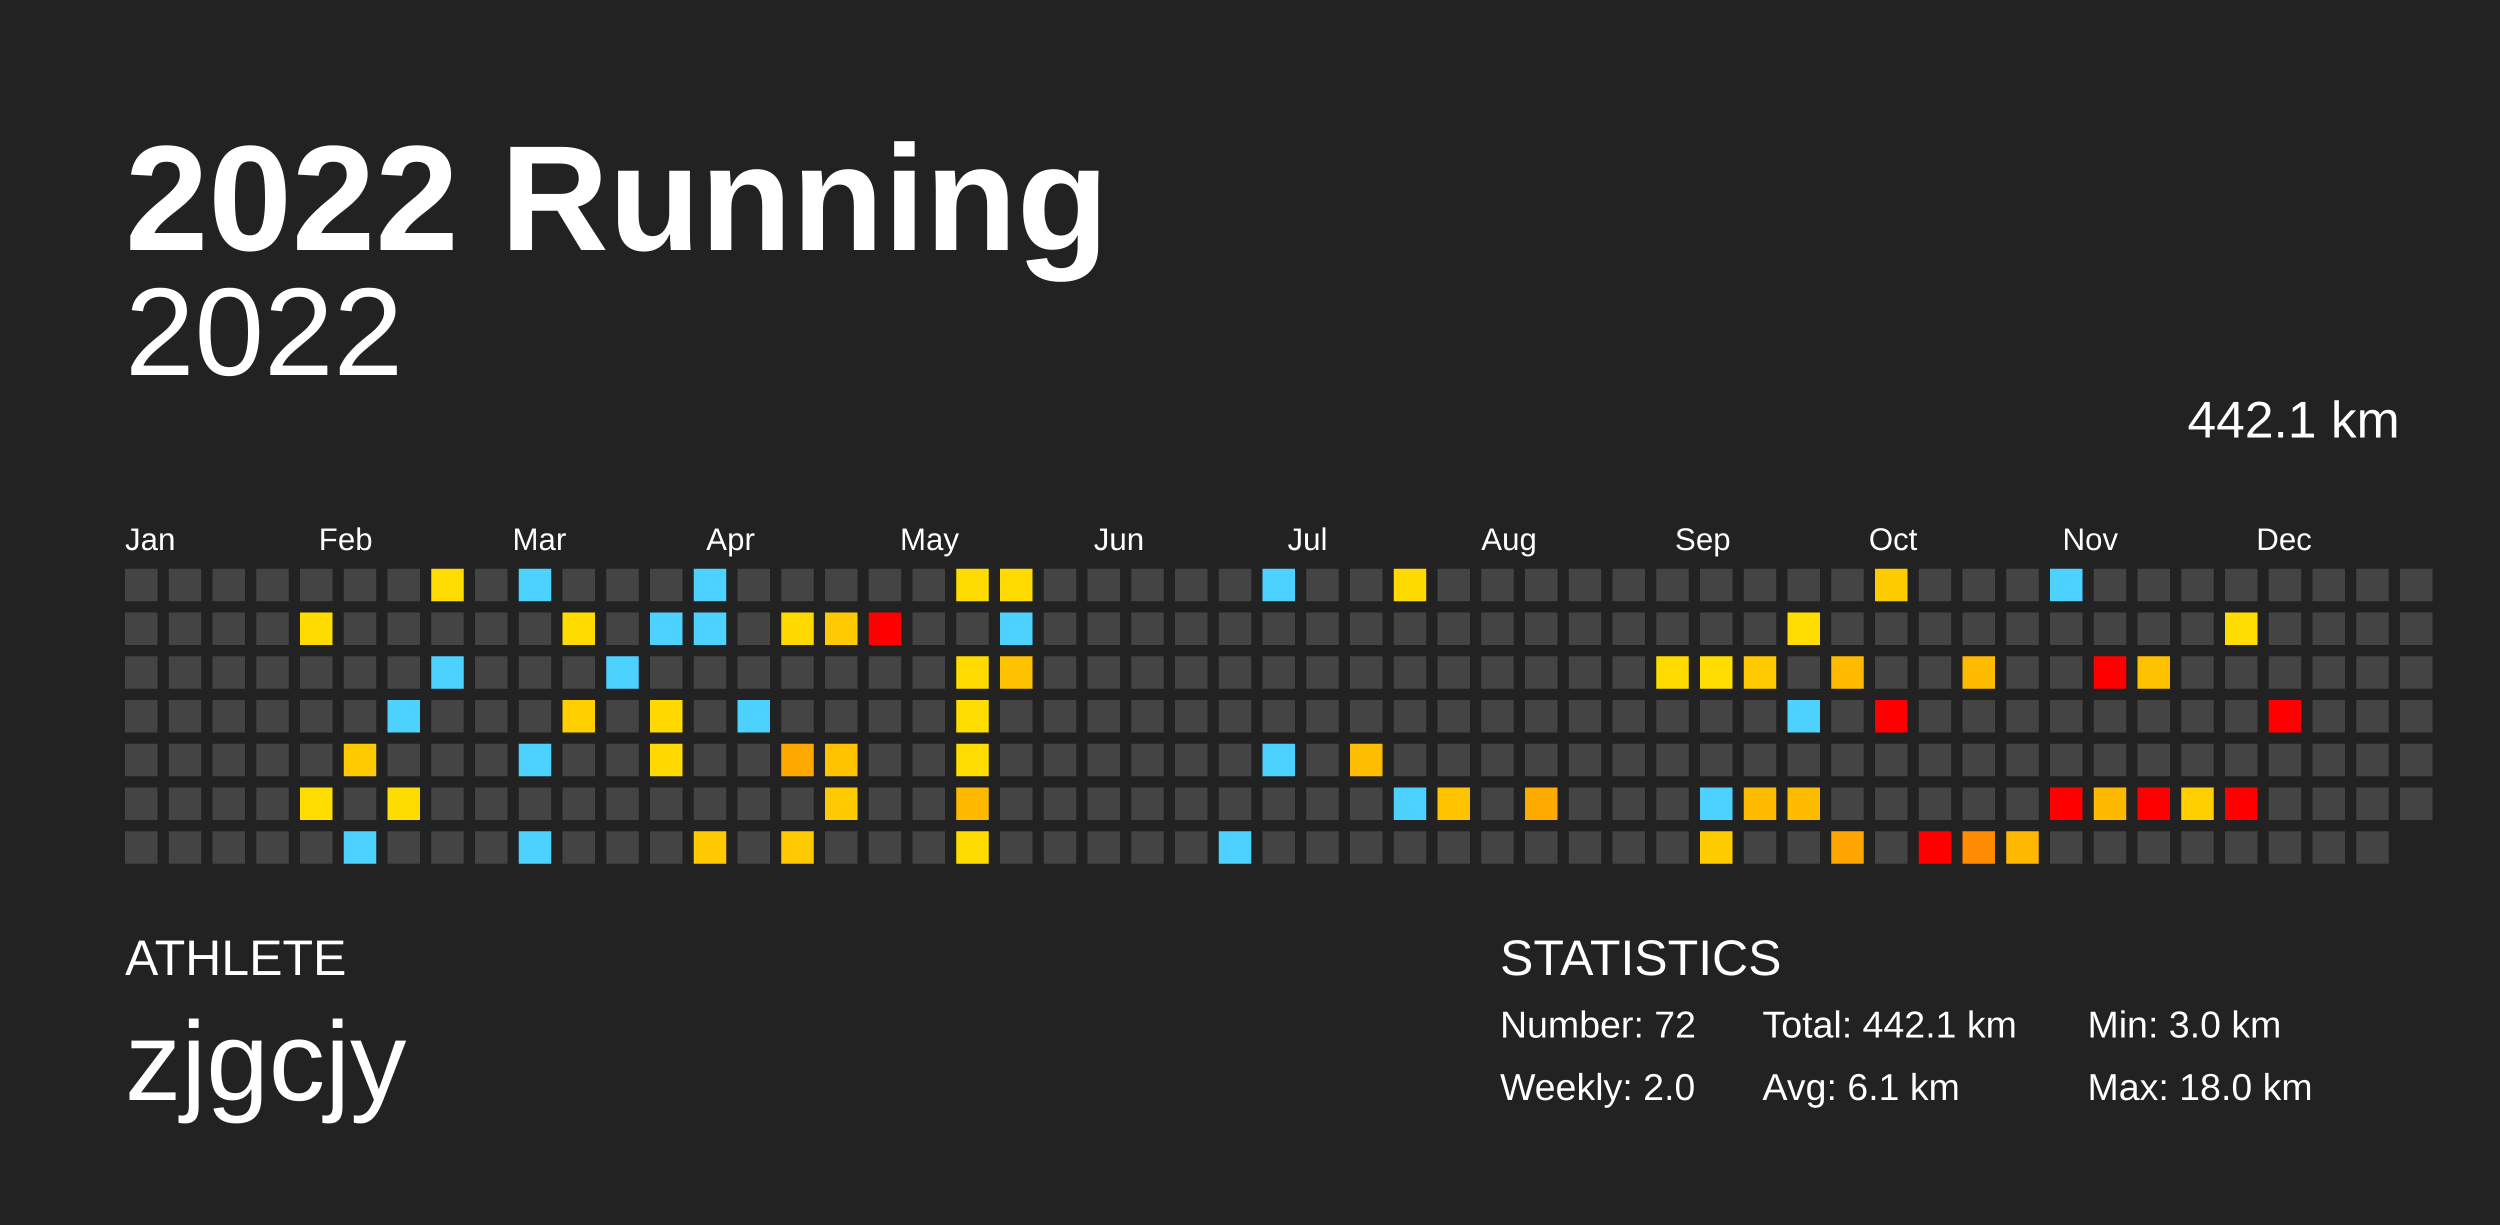
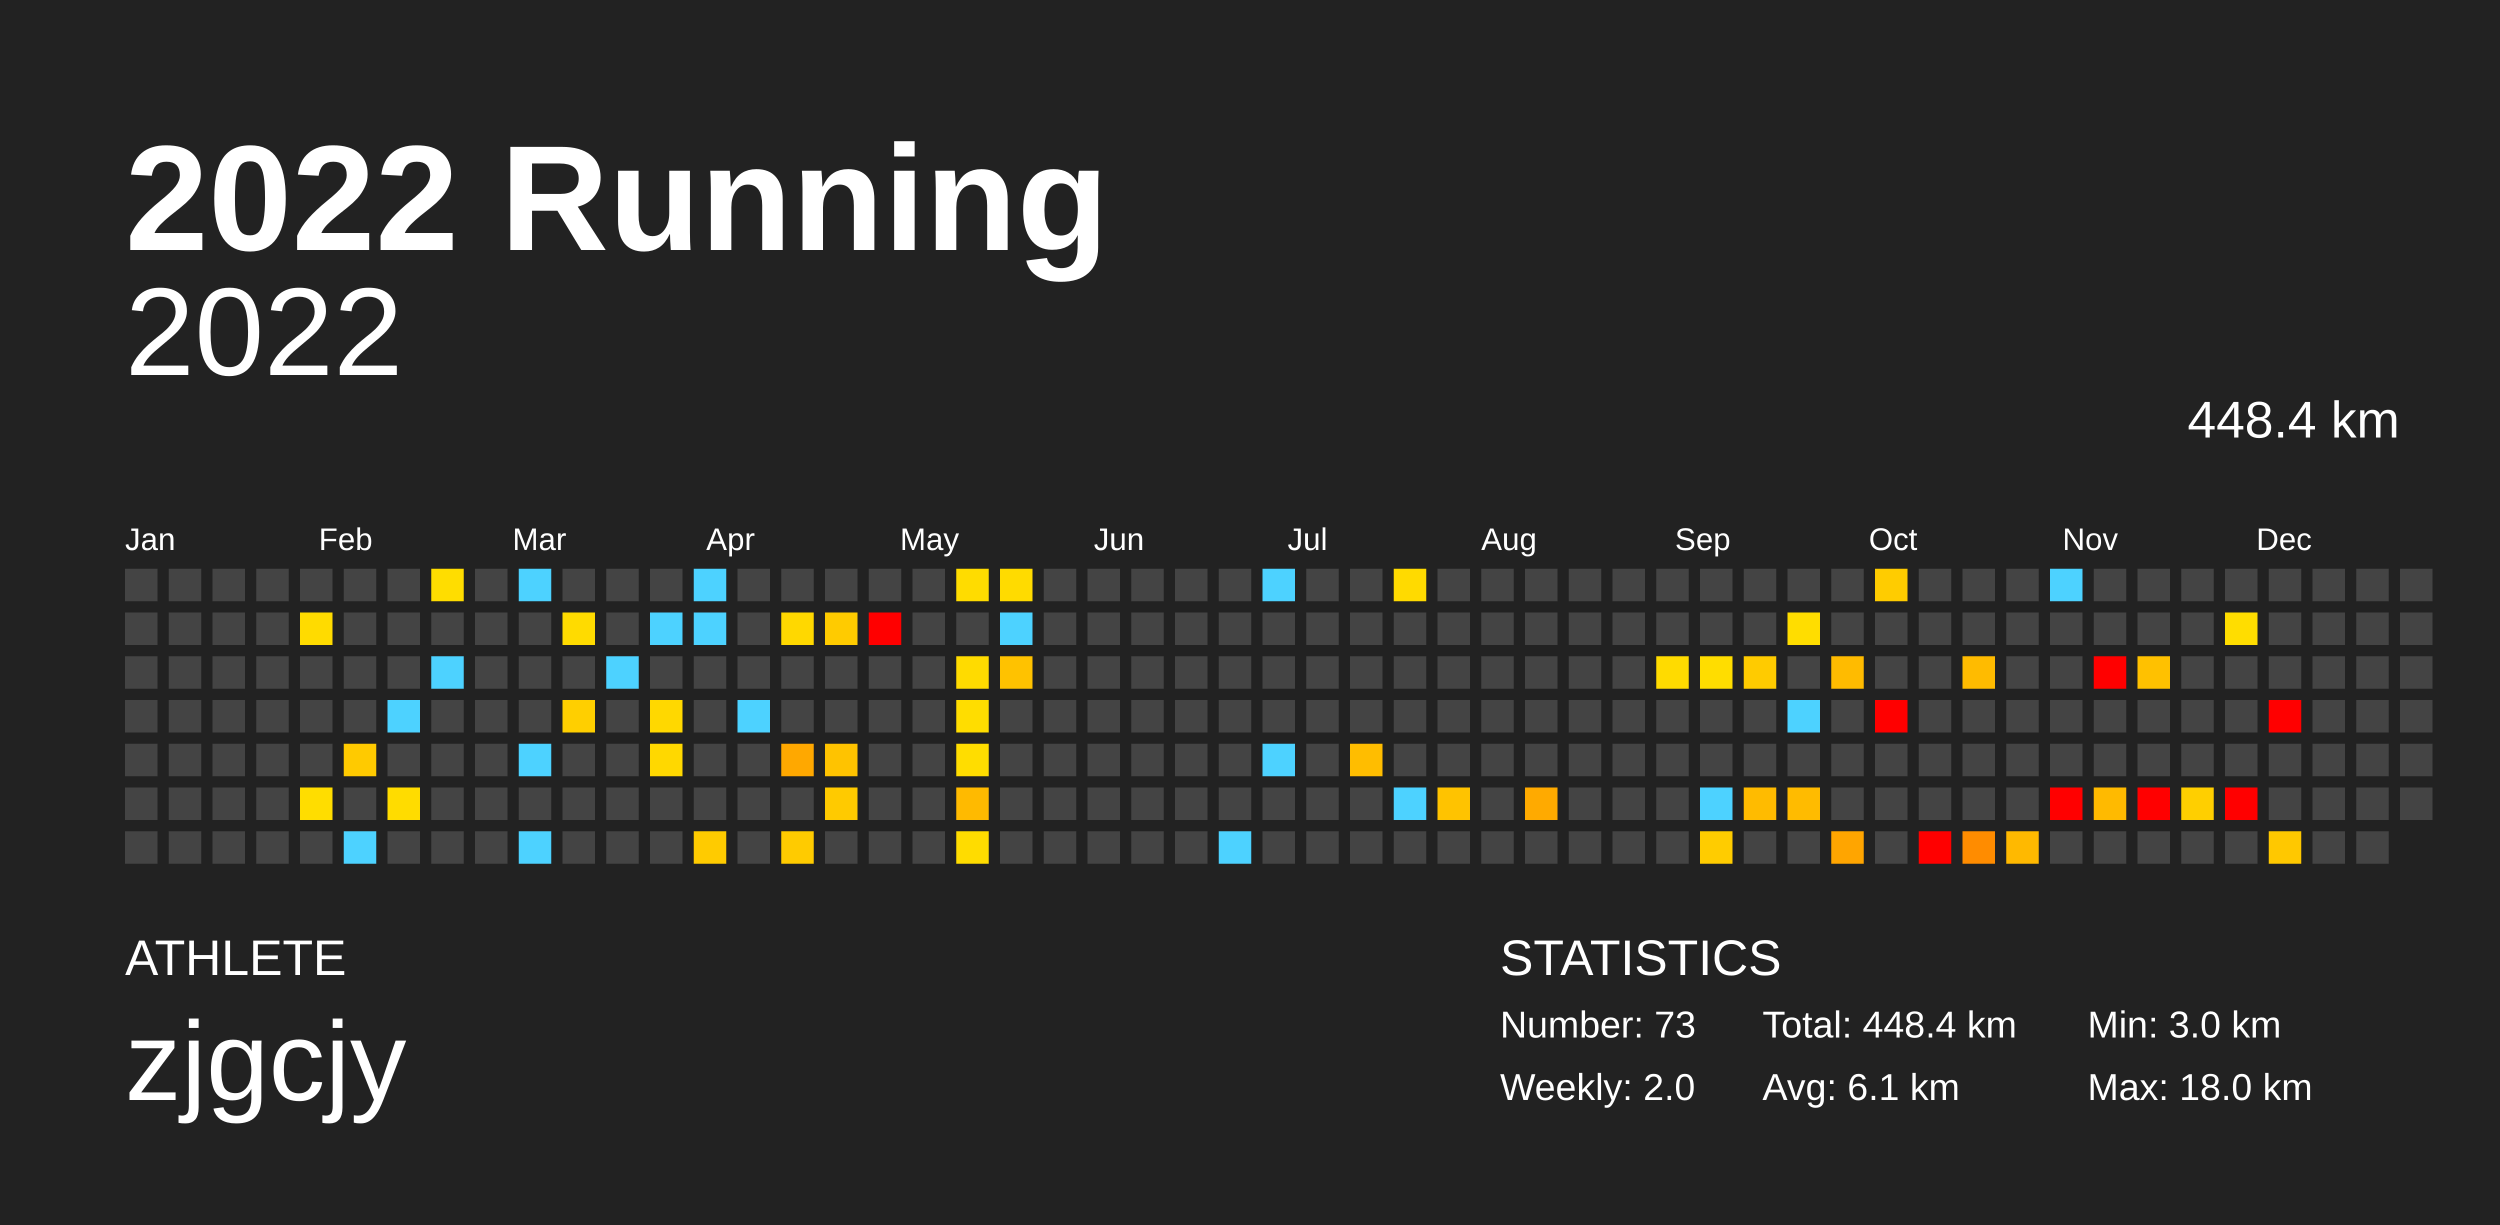
<svg xmlns="http://www.w3.org/2000/svg" baseProfile="full" height="98mm" version="1.1" viewBox="0,0,200,98" width="200mm">
  <defs />
  <rect fill="#222222" height="98" width="200" x="0" y="0" />
  <text fill="#FFFFFF" style="font-size:12px; font-family:Arial; font-weight:bold;" x="10" y="20">2022 Running</text>
  <text fill="#FFFFFF" style="font-size:4px; font-family:Arial" x="10" y="78">ATHLETE</text>
  <text fill="#FFFFFF" style="font-size:9px; font-family:Arial" x="10" y="88">zjgcjy</text>
  <text fill="#FFFFFF" style="font-size:4px; font-family:Arial" x="120" y="78">STATISTICS</text>
-   <text fill="#FFFFFF" style="font-size:3px; font-family:Arial" x="120" y="83">Number: 72</text>
+   <text fill="#FFFFFF" style="font-size:3px; font-family:Arial" x="120" y="83">Number: 73</text>
  <text fill="#FFFFFF" style="font-size:3px; font-family:Arial" x="120" y="88">Weekly: 2.0</text>
-   <text fill="#FFFFFF" style="font-size:3px; font-family:Arial" x="141" y="83">Total: 442.1 km</text>
+   <text fill="#FFFFFF" style="font-size:3px; font-family:Arial" x="141" y="83">Total: 448.4 km</text>
  <text fill="#FFFFFF" style="font-size:3px; font-family:Arial" x="141" y="88">Avg: 6.1 km</text>
  <text fill="#FFFFFF" style="font-size:3px; font-family:Arial" x="167" y="83">Min: 3.0 km</text>
  <text fill="#FFFFFF" style="font-size:3px; font-family:Arial" x="167" y="88">Max: 18.0 km</text>
  <text alignment-baseline="hanging" fill="#FFFFFF" style="font-size:10.0px; font-family:Arial;" x="10" y="30">2022</text>
-   <text alignment-baseline="hanging" fill="#FFFFFF" style="font-size:4.125px; font-family:Arial;" x="175" y="35">442.1 km</text>
+   <text alignment-baseline="hanging" fill="#FFFFFF" style="font-size:4.125px; font-family:Arial;" x="175" y="35">448.4 km</text>
  <text fill="#FFFFFF" style="font-size:2.5px; font-family:Arial" x="10.0" y="44">Jan</text>
  <text fill="#FFFFFF" style="font-size:2.5px; font-family:Arial" x="25.5" y="44">Feb</text>
  <text fill="#FFFFFF" style="font-size:2.5px; font-family:Arial" x="41.0" y="44">Mar</text>
  <text fill="#FFFFFF" style="font-size:2.5px; font-family:Arial" x="56.5" y="44">Apr</text>
  <text fill="#FFFFFF" style="font-size:2.5px; font-family:Arial" x="72.0" y="44">May</text>
  <text fill="#FFFFFF" style="font-size:2.5px; font-family:Arial" x="87.5" y="44">Jun</text>
  <text fill="#FFFFFF" style="font-size:2.5px; font-family:Arial" x="103.0" y="44">Jul</text>
  <text fill="#FFFFFF" style="font-size:2.5px; font-family:Arial" x="118.5" y="44">Aug</text>
  <text fill="#FFFFFF" style="font-size:2.5px; font-family:Arial" x="134.0" y="44">Sep</text>
  <text fill="#FFFFFF" style="font-size:2.5px; font-family:Arial" x="149.5" y="44">Oct</text>
  <text fill="#FFFFFF" style="font-size:2.5px; font-family:Arial" x="165.0" y="44">Nov</text>
  <text fill="#FFFFFF" style="font-size:2.5px; font-family:Arial" x="180.5" y="44">Dec</text>
  <rect fill="#444444" height="2.6" width="2.6" x="10.0" y="45.5" />
  <rect fill="#444444" height="2.6" width="2.6" x="10.0" y="49.0" />
  <rect fill="#444444" height="2.6" width="2.6" x="10.0" y="52.5" />
  <rect fill="#444444" height="2.6" width="2.6" x="10.0" y="56.0" />
  <rect fill="#444444" height="2.6" width="2.6" x="10.0" y="59.5" />
  <rect fill="#444444" height="2.6" width="2.6" x="10.0" y="63.0" />
  <rect fill="#444444" height="2.6" width="2.6" x="10.0" y="66.5" />
  <rect fill="#444444" height="2.6" width="2.6" x="13.5" y="45.5" />
  <rect fill="#444444" height="2.6" width="2.6" x="13.5" y="49.0" />
  <rect fill="#444444" height="2.6" width="2.6" x="13.5" y="52.5" />
  <rect fill="#444444" height="2.6" width="2.6" x="13.5" y="56.0" />
  <rect fill="#444444" height="2.6" width="2.6" x="13.5" y="59.5" />
  <rect fill="#444444" height="2.6" width="2.6" x="13.5" y="63.0" />
  <rect fill="#444444" height="2.6" width="2.6" x="13.5" y="66.5" />
  <rect fill="#444444" height="2.6" width="2.6" x="17.0" y="45.5" />
  <rect fill="#444444" height="2.6" width="2.6" x="17.0" y="49.0" />
  <rect fill="#444444" height="2.6" width="2.6" x="17.0" y="52.5" />
  <rect fill="#444444" height="2.6" width="2.6" x="17.0" y="56.0" />
  <rect fill="#444444" height="2.6" width="2.6" x="17.0" y="59.5" />
  <rect fill="#444444" height="2.6" width="2.6" x="17.0" y="63.0" />
  <rect fill="#444444" height="2.6" width="2.6" x="17.0" y="66.5" />
  <rect fill="#444444" height="2.6" width="2.6" x="20.5" y="45.5" />
  <rect fill="#444444" height="2.6" width="2.6" x="20.5" y="49.0" />
  <rect fill="#444444" height="2.6" width="2.6" x="20.5" y="52.5" />
  <rect fill="#444444" height="2.6" width="2.6" x="20.5" y="56.0" />
  <rect fill="#444444" height="2.6" width="2.6" x="20.5" y="59.5" />
  <rect fill="#444444" height="2.6" width="2.6" x="20.5" y="63.0" />
  <rect fill="#444444" height="2.6" width="2.6" x="20.5" y="66.5" />
  <rect fill="#444444" height="2.6" width="2.6" x="24.0" y="45.5" />
  <rect fill="#ffdb00" height="2.6" width="2.6" x="24.0" y="49.0" />
  <rect fill="#444444" height="2.6" width="2.6" x="24.0" y="52.5" />
  <rect fill="#444444" height="2.6" width="2.6" x="24.0" y="56.0" />
  <rect fill="#444444" height="2.6" width="2.6" x="24.0" y="59.5" />
  <rect fill="#ffdd00" height="2.6" width="2.6" x="24.0" y="63.0" />
  <rect fill="#444444" height="2.6" width="2.6" x="24.0" y="66.5" />
  <rect fill="#444444" height="2.6" width="2.6" x="27.5" y="45.5" />
  <rect fill="#444444" height="2.6" width="2.6" x="27.5" y="49.0" />
  <rect fill="#444444" height="2.6" width="2.6" x="27.5" y="52.5" />
  <rect fill="#444444" height="2.6" width="2.6" x="27.5" y="56.0" />
  <rect fill="#ffca00" height="2.6" width="2.6" x="27.5" y="59.5" />
  <rect fill="#444444" height="2.6" width="2.6" x="27.5" y="63.0" />
  <rect fill="#4dd2ff" height="2.6" width="2.6" x="27.5" y="66.5" />
  <rect fill="#444444" height="2.6" width="2.6" x="31.0" y="45.5" />
  <rect fill="#444444" height="2.6" width="2.6" x="31.0" y="49.0" />
  <rect fill="#444444" height="2.6" width="2.6" x="31.0" y="52.5" />
  <rect fill="#4dd2ff" height="2.6" width="2.6" x="31.0" y="56.0" />
  <rect fill="#444444" height="2.6" width="2.6" x="31.0" y="59.5" />
  <rect fill="#ffdc00" height="2.6" width="2.6" x="31.0" y="63.0" />
  <rect fill="#444444" height="2.6" width="2.6" x="31.0" y="66.5" />
  <rect fill="#ffdd00" height="2.6" width="2.6" x="34.5" y="45.5" />
  <rect fill="#444444" height="2.6" width="2.6" x="34.5" y="49.0" />
  <rect fill="#4dd2ff" height="2.6" width="2.6" x="34.5" y="52.5" />
  <rect fill="#444444" height="2.6" width="2.6" x="34.5" y="56.0" />
  <rect fill="#444444" height="2.6" width="2.6" x="34.5" y="59.5" />
  <rect fill="#444444" height="2.6" width="2.6" x="34.5" y="63.0" />
  <rect fill="#444444" height="2.6" width="2.6" x="34.5" y="66.5" />
  <rect fill="#444444" height="2.6" width="2.6" x="38.0" y="45.5" />
  <rect fill="#444444" height="2.6" width="2.6" x="38.0" y="49.0" />
  <rect fill="#444444" height="2.6" width="2.6" x="38.0" y="52.5" />
  <rect fill="#444444" height="2.6" width="2.6" x="38.0" y="56.0" />
  <rect fill="#444444" height="2.6" width="2.6" x="38.0" y="59.5" />
  <rect fill="#444444" height="2.6" width="2.6" x="38.0" y="63.0" />
  <rect fill="#444444" height="2.6" width="2.6" x="38.0" y="66.5" />
  <rect fill="#4dd2ff" height="2.6" width="2.6" x="41.5" y="45.5" />
  <rect fill="#444444" height="2.6" width="2.6" x="41.5" y="49.0" />
  <rect fill="#444444" height="2.6" width="2.6" x="41.5" y="52.5" />
  <rect fill="#444444" height="2.6" width="2.6" x="41.5" y="56.0" />
  <rect fill="#4dd2ff" height="2.6" width="2.6" x="41.5" y="59.5" />
  <rect fill="#444444" height="2.6" width="2.6" x="41.5" y="63.0" />
  <rect fill="#4dd2ff" height="2.6" width="2.6" x="41.5" y="66.5" />
  <rect fill="#444444" height="2.6" width="2.6" x="45.0" y="45.5" />
  <rect fill="#ffdb00" height="2.6" width="2.6" x="45.0" y="49.0" />
  <rect fill="#444444" height="2.6" width="2.6" x="45.0" y="52.5" />
  <rect fill="#ffcf00" height="2.6" width="2.6" x="45.0" y="56.0" />
  <rect fill="#444444" height="2.6" width="2.6" x="45.0" y="59.5" />
  <rect fill="#444444" height="2.6" width="2.6" x="45.0" y="63.0" />
  <rect fill="#444444" height="2.6" width="2.6" x="45.0" y="66.5" />
  <rect fill="#444444" height="2.6" width="2.6" x="48.5" y="45.5" />
  <rect fill="#444444" height="2.6" width="2.6" x="48.5" y="49.0" />
  <rect fill="#4dd2ff" height="2.6" width="2.6" x="48.5" y="52.5" />
  <rect fill="#444444" height="2.6" width="2.6" x="48.5" y="56.0" />
  <rect fill="#444444" height="2.6" width="2.6" x="48.5" y="59.5" />
  <rect fill="#444444" height="2.6" width="2.6" x="48.5" y="63.0" />
  <rect fill="#444444" height="2.6" width="2.6" x="48.5" y="66.5" />
  <rect fill="#444444" height="2.6" width="2.6" x="52.0" y="45.5" />
  <rect fill="#4dd2ff" height="2.6" width="2.6" x="52.0" y="49.0" />
  <rect fill="#444444" height="2.6" width="2.6" x="52.0" y="52.5" />
  <rect fill="#ffd800" height="2.6" width="2.6" x="52.0" y="56.0" />
  <rect fill="#ffd800" height="2.6" width="2.6" x="52.0" y="59.5" />
  <rect fill="#444444" height="2.6" width="2.6" x="52.0" y="63.0" />
  <rect fill="#444444" height="2.6" width="2.6" x="52.0" y="66.5" />
  <rect fill="#4dd2ff" height="2.6" width="2.6" x="55.5" y="45.5" />
  <rect fill="#4dd2ff" height="2.6" width="2.6" x="55.5" y="49.0" />
  <rect fill="#444444" height="2.6" width="2.6" x="55.5" y="52.5" />
  <rect fill="#444444" height="2.6" width="2.6" x="55.5" y="56.0" />
  <rect fill="#444444" height="2.6" width="2.6" x="55.5" y="59.5" />
  <rect fill="#444444" height="2.6" width="2.6" x="55.5" y="63.0" />
  <rect fill="#ffcb00" height="2.6" width="2.6" x="55.5" y="66.5" />
  <rect fill="#444444" height="2.6" width="2.6" x="59.0" y="45.5" />
  <rect fill="#444444" height="2.6" width="2.6" x="59.0" y="49.0" />
  <rect fill="#444444" height="2.6" width="2.6" x="59.0" y="52.5" />
  <rect fill="#4dd2ff" height="2.6" width="2.6" x="59.0" y="56.0" />
  <rect fill="#444444" height="2.6" width="2.6" x="59.0" y="59.5" />
  <rect fill="#444444" height="2.6" width="2.6" x="59.0" y="63.0" />
  <rect fill="#444444" height="2.6" width="2.6" x="59.0" y="66.5" />
  <rect fill="#444444" height="2.6" width="2.6" x="62.5" y="45.5" />
  <rect fill="#ffd800" height="2.6" width="2.6" x="62.5" y="49.0" />
  <rect fill="#444444" height="2.6" width="2.6" x="62.5" y="52.5" />
  <rect fill="#444444" height="2.6" width="2.6" x="62.5" y="56.0" />
  <rect fill="#ffa800" height="2.6" width="2.6" x="62.5" y="59.5" />
  <rect fill="#444444" height="2.6" width="2.6" x="62.5" y="63.0" />
  <rect fill="#ffcb00" height="2.6" width="2.6" x="62.5" y="66.5" />
  <rect fill="#444444" height="2.6" width="2.6" x="66.0" y="45.5" />
  <rect fill="#ffcb00" height="2.6" width="2.6" x="66.0" y="49.0" />
  <rect fill="#444444" height="2.6" width="2.6" x="66.0" y="52.5" />
  <rect fill="#444444" height="2.6" width="2.6" x="66.0" y="56.0" />
  <rect fill="#ffc300" height="2.6" width="2.6" x="66.0" y="59.5" />
  <rect fill="#ffca00" height="2.6" width="2.6" x="66.0" y="63.0" />
  <rect fill="#444444" height="2.6" width="2.6" x="66.0" y="66.5" />
  <rect fill="#444444" height="2.6" width="2.6" x="69.5" y="45.5" />
  <rect fill="red" height="2.6" width="2.6" x="69.5" y="49.0" />
  <rect fill="#444444" height="2.6" width="2.6" x="69.5" y="52.5" />
  <rect fill="#444444" height="2.6" width="2.6" x="69.5" y="56.0" />
  <rect fill="#444444" height="2.6" width="2.6" x="69.5" y="59.5" />
  <rect fill="#444444" height="2.6" width="2.6" x="69.5" y="63.0" />
  <rect fill="#444444" height="2.6" width="2.6" x="69.5" y="66.5" />
  <rect fill="#444444" height="2.6" width="2.6" x="73.0" y="45.5" />
  <rect fill="#444444" height="2.6" width="2.6" x="73.0" y="49.0" />
  <rect fill="#444444" height="2.6" width="2.6" x="73.0" y="52.5" />
  <rect fill="#444444" height="2.6" width="2.6" x="73.0" y="56.0" />
  <rect fill="#444444" height="2.6" width="2.6" x="73.0" y="59.5" />
  <rect fill="#444444" height="2.6" width="2.6" x="73.0" y="63.0" />
  <rect fill="#444444" height="2.6" width="2.6" x="73.0" y="66.5" />
  <rect fill="#ffdc00" height="2.6" width="2.6" x="76.5" y="45.5" />
  <rect fill="#444444" height="2.6" width="2.6" x="76.5" y="49.0" />
  <rect fill="#ffdb00" height="2.6" width="2.6" x="76.5" y="52.5" />
  <rect fill="#ffdd00" height="2.6" width="2.6" x="76.5" y="56.0" />
  <rect fill="#ffdd00" height="2.6" width="2.6" x="76.5" y="59.5" />
  <rect fill="#ffba00" height="2.6" width="2.6" x="76.5" y="63.0" />
  <rect fill="#ffdc00" height="2.6" width="2.6" x="76.5" y="66.5" />
  <rect fill="#ffdb00" height="2.6" width="2.6" x="80.0" y="45.5" />
  <rect fill="#4dd2ff" height="2.6" width="2.6" x="80.0" y="49.0" />
  <rect fill="#ffc200" height="2.6" width="2.6" x="80.0" y="52.5" />
  <rect fill="#444444" height="2.6" width="2.6" x="80.0" y="56.0" />
  <rect fill="#444444" height="2.6" width="2.6" x="80.0" y="59.5" />
  <rect fill="#444444" height="2.6" width="2.6" x="80.0" y="63.0" />
  <rect fill="#444444" height="2.6" width="2.6" x="80.0" y="66.5" />
  <rect fill="#444444" height="2.6" width="2.6" x="83.5" y="45.5" />
  <rect fill="#444444" height="2.6" width="2.6" x="83.5" y="49.0" />
  <rect fill="#444444" height="2.6" width="2.6" x="83.5" y="52.5" />
  <rect fill="#444444" height="2.6" width="2.6" x="83.5" y="56.0" />
  <rect fill="#444444" height="2.6" width="2.6" x="83.5" y="59.5" />
  <rect fill="#444444" height="2.6" width="2.6" x="83.5" y="63.0" />
  <rect fill="#444444" height="2.6" width="2.6" x="83.5" y="66.5" />
  <rect fill="#444444" height="2.6" width="2.6" x="87.0" y="45.5" />
  <rect fill="#444444" height="2.6" width="2.6" x="87.0" y="49.0" />
  <rect fill="#444444" height="2.6" width="2.6" x="87.0" y="52.5" />
  <rect fill="#444444" height="2.6" width="2.6" x="87.0" y="56.0" />
  <rect fill="#444444" height="2.6" width="2.6" x="87.0" y="59.5" />
  <rect fill="#444444" height="2.6" width="2.6" x="87.0" y="63.0" />
  <rect fill="#444444" height="2.6" width="2.6" x="87.0" y="66.5" />
  <rect fill="#444444" height="2.6" width="2.6" x="90.5" y="45.5" />
  <rect fill="#444444" height="2.6" width="2.6" x="90.5" y="49.0" />
  <rect fill="#444444" height="2.6" width="2.6" x="90.5" y="52.5" />
  <rect fill="#444444" height="2.6" width="2.6" x="90.5" y="56.0" />
  <rect fill="#444444" height="2.6" width="2.6" x="90.5" y="59.5" />
  <rect fill="#444444" height="2.6" width="2.6" x="90.5" y="63.0" />
  <rect fill="#444444" height="2.6" width="2.6" x="90.5" y="66.5" />
  <rect fill="#444444" height="2.6" width="2.6" x="94.0" y="45.5" />
  <rect fill="#444444" height="2.6" width="2.6" x="94.0" y="49.0" />
  <rect fill="#444444" height="2.6" width="2.6" x="94.0" y="52.5" />
  <rect fill="#444444" height="2.6" width="2.6" x="94.0" y="56.0" />
  <rect fill="#444444" height="2.6" width="2.6" x="94.0" y="59.5" />
  <rect fill="#444444" height="2.6" width="2.6" x="94.0" y="63.0" />
  <rect fill="#444444" height="2.6" width="2.6" x="94.0" y="66.5" />
  <rect fill="#444444" height="2.6" width="2.6" x="97.5" y="45.5" />
  <rect fill="#444444" height="2.6" width="2.6" x="97.5" y="49.0" />
  <rect fill="#444444" height="2.6" width="2.6" x="97.5" y="52.5" />
  <rect fill="#444444" height="2.6" width="2.6" x="97.5" y="56.0" />
  <rect fill="#444444" height="2.6" width="2.6" x="97.5" y="59.5" />
  <rect fill="#444444" height="2.6" width="2.6" x="97.5" y="63.0" />
  <rect fill="#4dd2ff" height="2.6" width="2.6" x="97.5" y="66.5" />
  <rect fill="#4dd2ff" height="2.6" width="2.6" x="101.0" y="45.5" />
  <rect fill="#444444" height="2.6" width="2.6" x="101.0" y="49.0" />
  <rect fill="#444444" height="2.6" width="2.6" x="101.0" y="52.5" />
  <rect fill="#444444" height="2.6" width="2.6" x="101.0" y="56.0" />
  <rect fill="#4dd2ff" height="2.6" width="2.6" x="101.0" y="59.5" />
  <rect fill="#444444" height="2.6" width="2.6" x="101.0" y="63.0" />
  <rect fill="#444444" height="2.6" width="2.6" x="101.0" y="66.5" />
  <rect fill="#444444" height="2.6" width="2.6" x="104.5" y="45.5" />
  <rect fill="#444444" height="2.6" width="2.6" x="104.5" y="49.0" />
  <rect fill="#444444" height="2.6" width="2.6" x="104.5" y="52.5" />
  <rect fill="#444444" height="2.6" width="2.6" x="104.5" y="56.0" />
  <rect fill="#444444" height="2.6" width="2.6" x="104.5" y="59.5" />
  <rect fill="#444444" height="2.6" width="2.6" x="104.5" y="63.0" />
  <rect fill="#444444" height="2.6" width="2.6" x="104.5" y="66.5" />
  <rect fill="#444444" height="2.6" width="2.6" x="108.0" y="45.5" />
  <rect fill="#444444" height="2.6" width="2.6" x="108.0" y="49.0" />
  <rect fill="#444444" height="2.6" width="2.6" x="108.0" y="52.5" />
  <rect fill="#444444" height="2.6" width="2.6" x="108.0" y="56.0" />
  <rect fill="#ffbd00" height="2.6" width="2.6" x="108.0" y="59.5" />
  <rect fill="#444444" height="2.6" width="2.6" x="108.0" y="63.0" />
  <rect fill="#444444" height="2.6" width="2.6" x="108.0" y="66.5" />
  <rect fill="#ffda00" height="2.6" width="2.6" x="111.5" y="45.5" />
  <rect fill="#444444" height="2.6" width="2.6" x="111.5" y="49.0" />
  <rect fill="#444444" height="2.6" width="2.6" x="111.5" y="52.5" />
  <rect fill="#444444" height="2.6" width="2.6" x="111.5" y="56.0" />
  <rect fill="#444444" height="2.6" width="2.6" x="111.5" y="59.5" />
  <rect fill="#4dd2ff" height="2.6" width="2.6" x="111.5" y="63.0" />
  <rect fill="#444444" height="2.6" width="2.6" x="111.5" y="66.5" />
  <rect fill="#444444" height="2.6" width="2.6" x="115.0" y="45.5" />
  <rect fill="#444444" height="2.6" width="2.6" x="115.0" y="49.0" />
  <rect fill="#444444" height="2.6" width="2.6" x="115.0" y="52.5" />
  <rect fill="#444444" height="2.6" width="2.6" x="115.0" y="56.0" />
  <rect fill="#444444" height="2.6" width="2.6" x="115.0" y="59.5" />
  <rect fill="#ffc300" height="2.6" width="2.6" x="115.0" y="63.0" />
  <rect fill="#444444" height="2.6" width="2.6" x="115.0" y="66.5" />
  <rect fill="#444444" height="2.6" width="2.6" x="118.5" y="45.5" />
  <rect fill="#444444" height="2.6" width="2.6" x="118.5" y="49.0" />
  <rect fill="#444444" height="2.6" width="2.6" x="118.5" y="52.5" />
  <rect fill="#444444" height="2.6" width="2.6" x="118.5" y="56.0" />
  <rect fill="#444444" height="2.6" width="2.6" x="118.5" y="59.5" />
  <rect fill="#444444" height="2.6" width="2.6" x="118.5" y="63.0" />
  <rect fill="#444444" height="2.6" width="2.6" x="118.5" y="66.5" />
  <rect fill="#444444" height="2.6" width="2.6" x="122.0" y="45.5" />
  <rect fill="#444444" height="2.6" width="2.6" x="122.0" y="49.0" />
  <rect fill="#444444" height="2.6" width="2.6" x="122.0" y="52.5" />
  <rect fill="#444444" height="2.6" width="2.6" x="122.0" y="56.0" />
  <rect fill="#444444" height="2.6" width="2.6" x="122.0" y="59.5" />
  <rect fill="#ffaa00" height="2.6" width="2.6" x="122.0" y="63.0" />
  <rect fill="#444444" height="2.6" width="2.6" x="122.0" y="66.5" />
  <rect fill="#444444" height="2.6" width="2.6" x="125.5" y="45.5" />
  <rect fill="#444444" height="2.6" width="2.6" x="125.5" y="49.0" />
  <rect fill="#444444" height="2.6" width="2.6" x="125.5" y="52.5" />
  <rect fill="#444444" height="2.6" width="2.6" x="125.5" y="56.0" />
  <rect fill="#444444" height="2.6" width="2.6" x="125.5" y="59.5" />
  <rect fill="#444444" height="2.6" width="2.6" x="125.5" y="63.0" />
  <rect fill="#444444" height="2.6" width="2.6" x="125.5" y="66.5" />
  <rect fill="#444444" height="2.6" width="2.6" x="129.0" y="45.5" />
  <rect fill="#444444" height="2.6" width="2.6" x="129.0" y="49.0" />
  <rect fill="#444444" height="2.6" width="2.6" x="129.0" y="52.5" />
  <rect fill="#444444" height="2.6" width="2.6" x="129.0" y="56.0" />
  <rect fill="#444444" height="2.6" width="2.6" x="129.0" y="59.5" />
  <rect fill="#444444" height="2.6" width="2.6" x="129.0" y="63.0" />
  <rect fill="#444444" height="2.6" width="2.6" x="129.0" y="66.5" />
  <rect fill="#444444" height="2.6" width="2.6" x="132.5" y="45.5" />
  <rect fill="#444444" height="2.6" width="2.6" x="132.5" y="49.0" />
  <rect fill="#ffdb00" height="2.6" width="2.6" x="132.5" y="52.5" />
  <rect fill="#444444" height="2.6" width="2.6" x="132.5" y="56.0" />
  <rect fill="#444444" height="2.6" width="2.6" x="132.5" y="59.5" />
  <rect fill="#444444" height="2.6" width="2.6" x="132.5" y="63.0" />
  <rect fill="#444444" height="2.6" width="2.6" x="132.5" y="66.5" />
  <rect fill="#444444" height="2.6" width="2.6" x="136.0" y="45.5" />
  <rect fill="#444444" height="2.6" width="2.6" x="136.0" y="49.0" />
  <rect fill="#ffdd00" height="2.6" width="2.6" x="136.0" y="52.5" />
  <rect fill="#444444" height="2.6" width="2.6" x="136.0" y="56.0" />
  <rect fill="#444444" height="2.6" width="2.6" x="136.0" y="59.5" />
  <rect fill="#4dd2ff" height="2.6" width="2.6" x="136.0" y="63.0" />
  <rect fill="#ffcc00" height="2.6" width="2.6" x="136.0" y="66.5" />
  <rect fill="#444444" height="2.6" width="2.6" x="139.5" y="45.5" />
  <rect fill="#444444" height="2.6" width="2.6" x="139.5" y="49.0" />
  <rect fill="#ffcb00" height="2.6" width="2.6" x="139.5" y="52.5" />
  <rect fill="#444444" height="2.6" width="2.6" x="139.5" y="56.0" />
  <rect fill="#444444" height="2.6" width="2.6" x="139.5" y="59.5" />
  <rect fill="#ffbb00" height="2.6" width="2.6" x="139.5" y="63.0" />
  <rect fill="#444444" height="2.6" width="2.6" x="139.5" y="66.5" />
  <rect fill="#444444" height="2.6" width="2.6" x="143.0" y="45.5" />
  <rect fill="#ffdd00" height="2.6" width="2.6" x="143.0" y="49.0" />
  <rect fill="#444444" height="2.6" width="2.6" x="143.0" y="52.5" />
  <rect fill="#4dd2ff" height="2.6" width="2.6" x="143.0" y="56.0" />
  <rect fill="#444444" height="2.6" width="2.6" x="143.0" y="59.5" />
  <rect fill="#ffbb00" height="2.6" width="2.6" x="143.0" y="63.0" />
  <rect fill="#444444" height="2.6" width="2.6" x="143.0" y="66.5" />
  <rect fill="#444444" height="2.6" width="2.6" x="146.5" y="45.5" />
  <rect fill="#444444" height="2.6" width="2.6" x="146.5" y="49.0" />
  <rect fill="#ffbb00" height="2.6" width="2.6" x="146.5" y="52.5" />
  <rect fill="#444444" height="2.6" width="2.6" x="146.5" y="56.0" />
  <rect fill="#444444" height="2.6" width="2.6" x="146.5" y="59.5" />
  <rect fill="#444444" height="2.6" width="2.6" x="146.5" y="63.0" />
  <rect fill="#ffa500" height="2.6" width="2.6" x="146.5" y="66.5" />
  <rect fill="#ffcc00" height="2.6" width="2.6" x="150.0" y="45.5" />
  <rect fill="#444444" height="2.6" width="2.6" x="150.0" y="49.0" />
  <rect fill="#444444" height="2.6" width="2.6" x="150.0" y="52.5" />
  <rect fill="red" height="2.6" width="2.6" x="150.0" y="56.0" />
  <rect fill="#444444" height="2.6" width="2.6" x="150.0" y="59.5" />
  <rect fill="#444444" height="2.6" width="2.6" x="150.0" y="63.0" />
  <rect fill="#444444" height="2.6" width="2.6" x="150.0" y="66.5" />
  <rect fill="#444444" height="2.6" width="2.6" x="153.5" y="45.5" />
  <rect fill="#444444" height="2.6" width="2.6" x="153.5" y="49.0" />
  <rect fill="#444444" height="2.6" width="2.6" x="153.5" y="52.5" />
  <rect fill="#444444" height="2.6" width="2.6" x="153.5" y="56.0" />
  <rect fill="#444444" height="2.6" width="2.6" x="153.5" y="59.5" />
  <rect fill="#444444" height="2.6" width="2.6" x="153.5" y="63.0" />
  <rect fill="red" height="2.6" width="2.6" x="153.5" y="66.5" />
  <rect fill="#444444" height="2.6" width="2.6" x="157.0" y="45.5" />
  <rect fill="#444444" height="2.6" width="2.6" x="157.0" y="49.0" />
  <rect fill="#ffbb00" height="2.6" width="2.6" x="157.0" y="52.5" />
  <rect fill="#444444" height="2.6" width="2.6" x="157.0" y="56.0" />
  <rect fill="#444444" height="2.6" width="2.6" x="157.0" y="59.5" />
  <rect fill="#444444" height="2.6" width="2.6" x="157.0" y="63.0" />
  <rect fill="#ff8c00" height="2.6" width="2.6" x="157.0" y="66.5" />
  <rect fill="#444444" height="2.6" width="2.6" x="160.5" y="45.5" />
  <rect fill="#444444" height="2.6" width="2.6" x="160.5" y="49.0" />
  <rect fill="#444444" height="2.6" width="2.6" x="160.5" y="52.5" />
  <rect fill="#444444" height="2.6" width="2.6" x="160.5" y="56.0" />
  <rect fill="#444444" height="2.6" width="2.6" x="160.5" y="59.5" />
  <rect fill="#444444" height="2.6" width="2.6" x="160.5" y="63.0" />
  <rect fill="#ffb900" height="2.6" width="2.6" x="160.5" y="66.5" />
  <rect fill="#4dd2ff" height="2.6" width="2.6" x="164.0" y="45.5" />
  <rect fill="#444444" height="2.6" width="2.6" x="164.0" y="49.0" />
  <rect fill="#444444" height="2.6" width="2.6" x="164.0" y="52.5" />
  <rect fill="#444444" height="2.6" width="2.6" x="164.0" y="56.0" />
  <rect fill="#444444" height="2.6" width="2.6" x="164.0" y="59.5" />
  <rect fill="red" height="2.6" width="2.6" x="164.0" y="63.0" />
  <rect fill="#444444" height="2.6" width="2.6" x="164.0" y="66.5" />
  <rect fill="#444444" height="2.6" width="2.6" x="167.5" y="45.5" />
  <rect fill="#444444" height="2.6" width="2.6" x="167.5" y="49.0" />
  <rect fill="red" height="2.6" width="2.6" x="167.5" y="52.5" />
  <rect fill="#444444" height="2.6" width="2.6" x="167.5" y="56.0" />
  <rect fill="#444444" height="2.6" width="2.6" x="167.5" y="59.5" />
  <rect fill="#ffba00" height="2.6" width="2.6" x="167.5" y="63.0" />
  <rect fill="#444444" height="2.6" width="2.6" x="167.5" y="66.5" />
  <rect fill="#444444" height="2.6" width="2.6" x="171.0" y="45.5" />
  <rect fill="#444444" height="2.6" width="2.6" x="171.0" y="49.0" />
  <rect fill="#ffc100" height="2.6" width="2.6" x="171.0" y="52.5" />
  <rect fill="#444444" height="2.6" width="2.6" x="171.0" y="56.0" />
  <rect fill="#444444" height="2.6" width="2.6" x="171.0" y="59.5" />
  <rect fill="red" height="2.6" width="2.6" x="171.0" y="63.0" />
  <rect fill="#444444" height="2.6" width="2.6" x="171.0" y="66.5" />
  <rect fill="#444444" height="2.6" width="2.6" x="174.5" y="45.5" />
  <rect fill="#444444" height="2.6" width="2.6" x="174.5" y="49.0" />
  <rect fill="#444444" height="2.6" width="2.6" x="174.5" y="52.5" />
  <rect fill="#444444" height="2.6" width="2.6" x="174.5" y="56.0" />
  <rect fill="#444444" height="2.6" width="2.6" x="174.5" y="59.5" />
  <rect fill="#ffcf00" height="2.6" width="2.6" x="174.5" y="63.0" />
  <rect fill="#444444" height="2.6" width="2.6" x="174.5" y="66.5" />
  <rect fill="#444444" height="2.6" width="2.6" x="178.0" y="45.5" />
  <rect fill="#ffdd00" height="2.6" width="2.6" x="178.0" y="49.0" />
  <rect fill="#444444" height="2.6" width="2.6" x="178.0" y="52.5" />
  <rect fill="#444444" height="2.6" width="2.6" x="178.0" y="56.0" />
  <rect fill="#444444" height="2.6" width="2.6" x="178.0" y="59.5" />
  <rect fill="red" height="2.6" width="2.6" x="178.0" y="63.0" />
  <rect fill="#444444" height="2.6" width="2.6" x="178.0" y="66.5" />
  <rect fill="#444444" height="2.6" width="2.6" x="181.5" y="45.5" />
  <rect fill="#444444" height="2.6" width="2.6" x="181.5" y="49.0" />
  <rect fill="#444444" height="2.6" width="2.6" x="181.5" y="52.5" />
  <rect fill="red" height="2.6" width="2.6" x="181.5" y="56.0" />
  <rect fill="#444444" height="2.6" width="2.6" x="181.5" y="59.5" />
  <rect fill="#444444" height="2.6" width="2.6" x="181.5" y="63.0" />
-   <rect fill="#444444" height="2.6" width="2.6" x="181.5" y="66.5" />
+   <rect fill="#ffc800" height="2.6" width="2.6" x="181.5" y="66.5" />
  <rect fill="#444444" height="2.6" width="2.6" x="185.0" y="45.5" />
  <rect fill="#444444" height="2.6" width="2.6" x="185.0" y="49.0" />
  <rect fill="#444444" height="2.6" width="2.6" x="185.0" y="52.5" />
  <rect fill="#444444" height="2.6" width="2.6" x="185.0" y="56.0" />
  <rect fill="#444444" height="2.6" width="2.6" x="185.0" y="59.5" />
  <rect fill="#444444" height="2.6" width="2.6" x="185.0" y="63.0" />
  <rect fill="#444444" height="2.6" width="2.6" x="185.0" y="66.5" />
  <rect fill="#444444" height="2.6" width="2.6" x="188.5" y="45.5" />
  <rect fill="#444444" height="2.6" width="2.6" x="188.5" y="49.0" />
  <rect fill="#444444" height="2.6" width="2.6" x="188.5" y="52.5" />
  <rect fill="#444444" height="2.6" width="2.6" x="188.5" y="56.0" />
  <rect fill="#444444" height="2.6" width="2.6" x="188.5" y="59.5" />
  <rect fill="#444444" height="2.6" width="2.6" x="188.5" y="63.0" />
  <rect fill="#444444" height="2.6" width="2.6" x="188.5" y="66.5" />
  <rect fill="#444444" height="2.6" width="2.6" x="192.0" y="45.5" />
  <rect fill="#444444" height="2.6" width="2.6" x="192.0" y="49.0" />
  <rect fill="#444444" height="2.6" width="2.6" x="192.0" y="52.5" />
  <rect fill="#444444" height="2.6" width="2.6" x="192.0" y="56.0" />
  <rect fill="#444444" height="2.6" width="2.6" x="192.0" y="59.5" />
  <rect fill="#444444" height="2.6" width="2.6" x="192.0" y="63.0" />
</svg>
